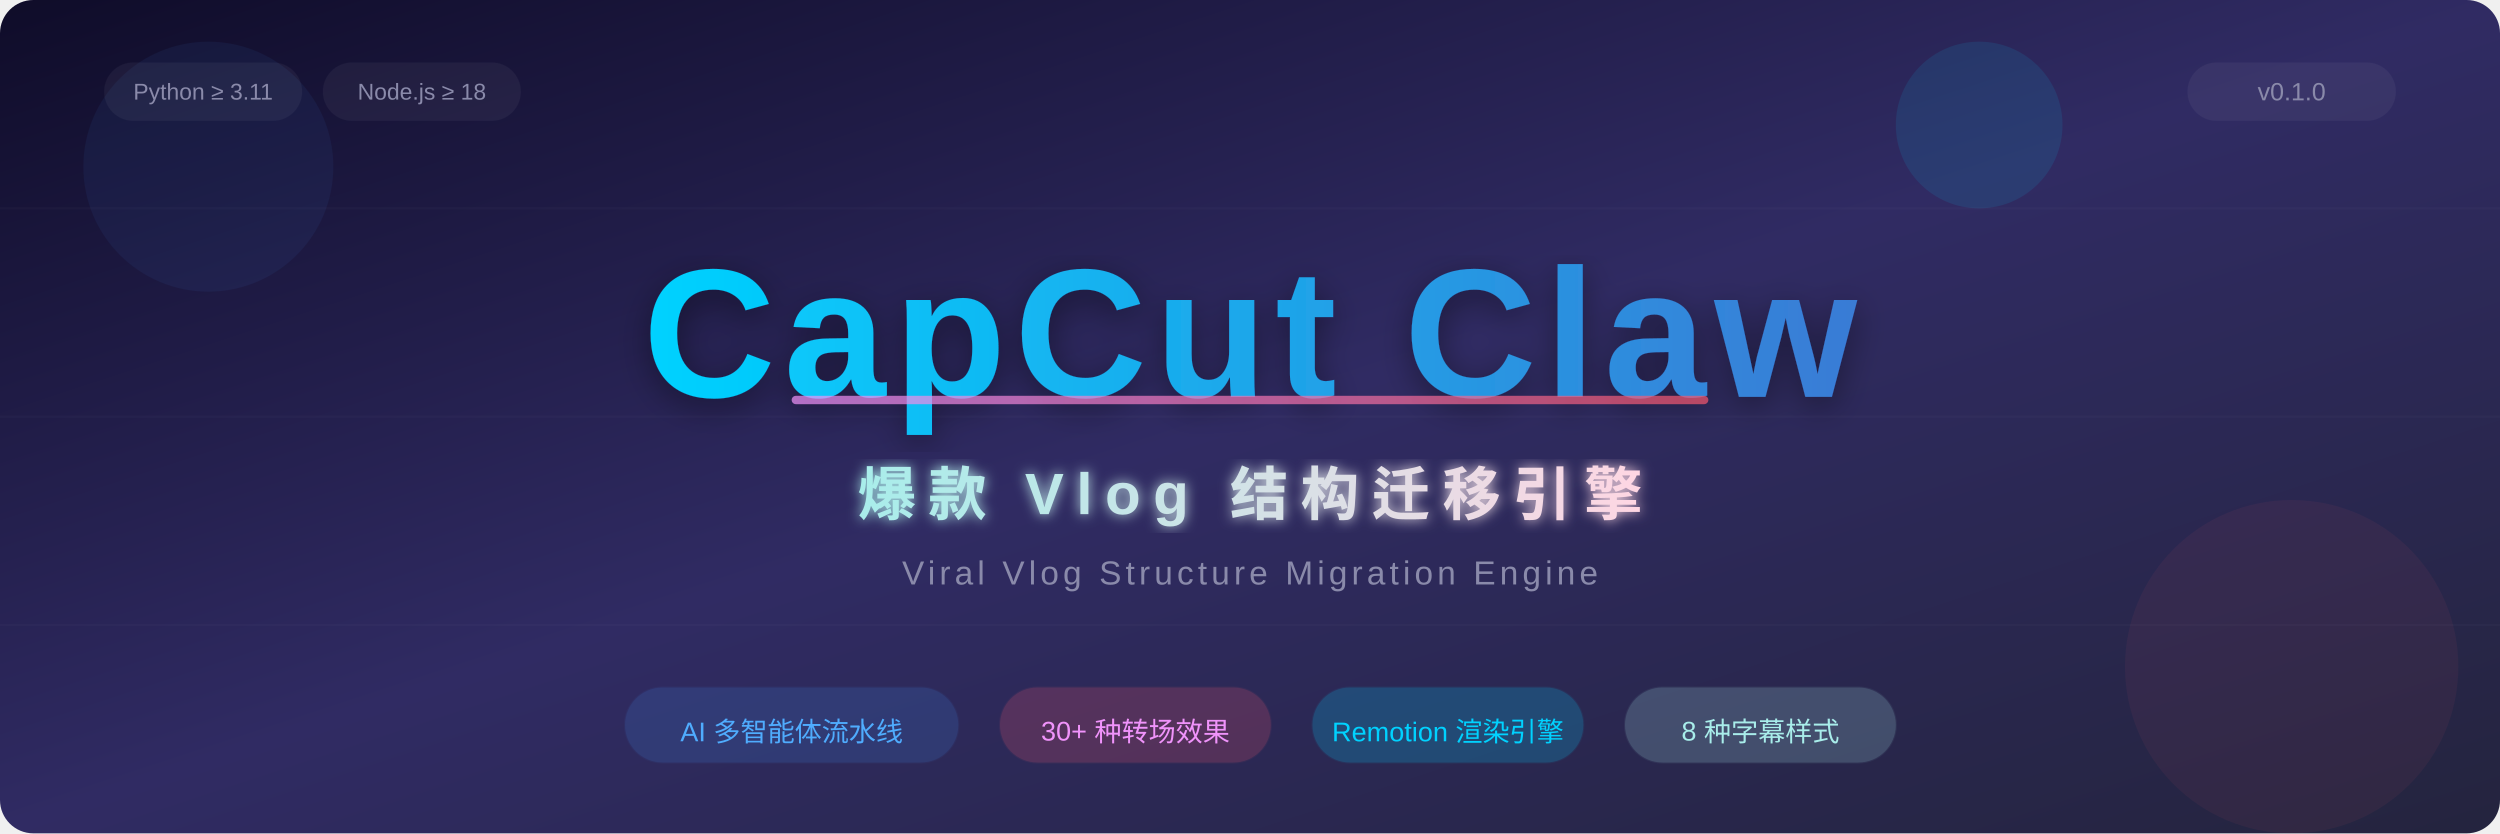
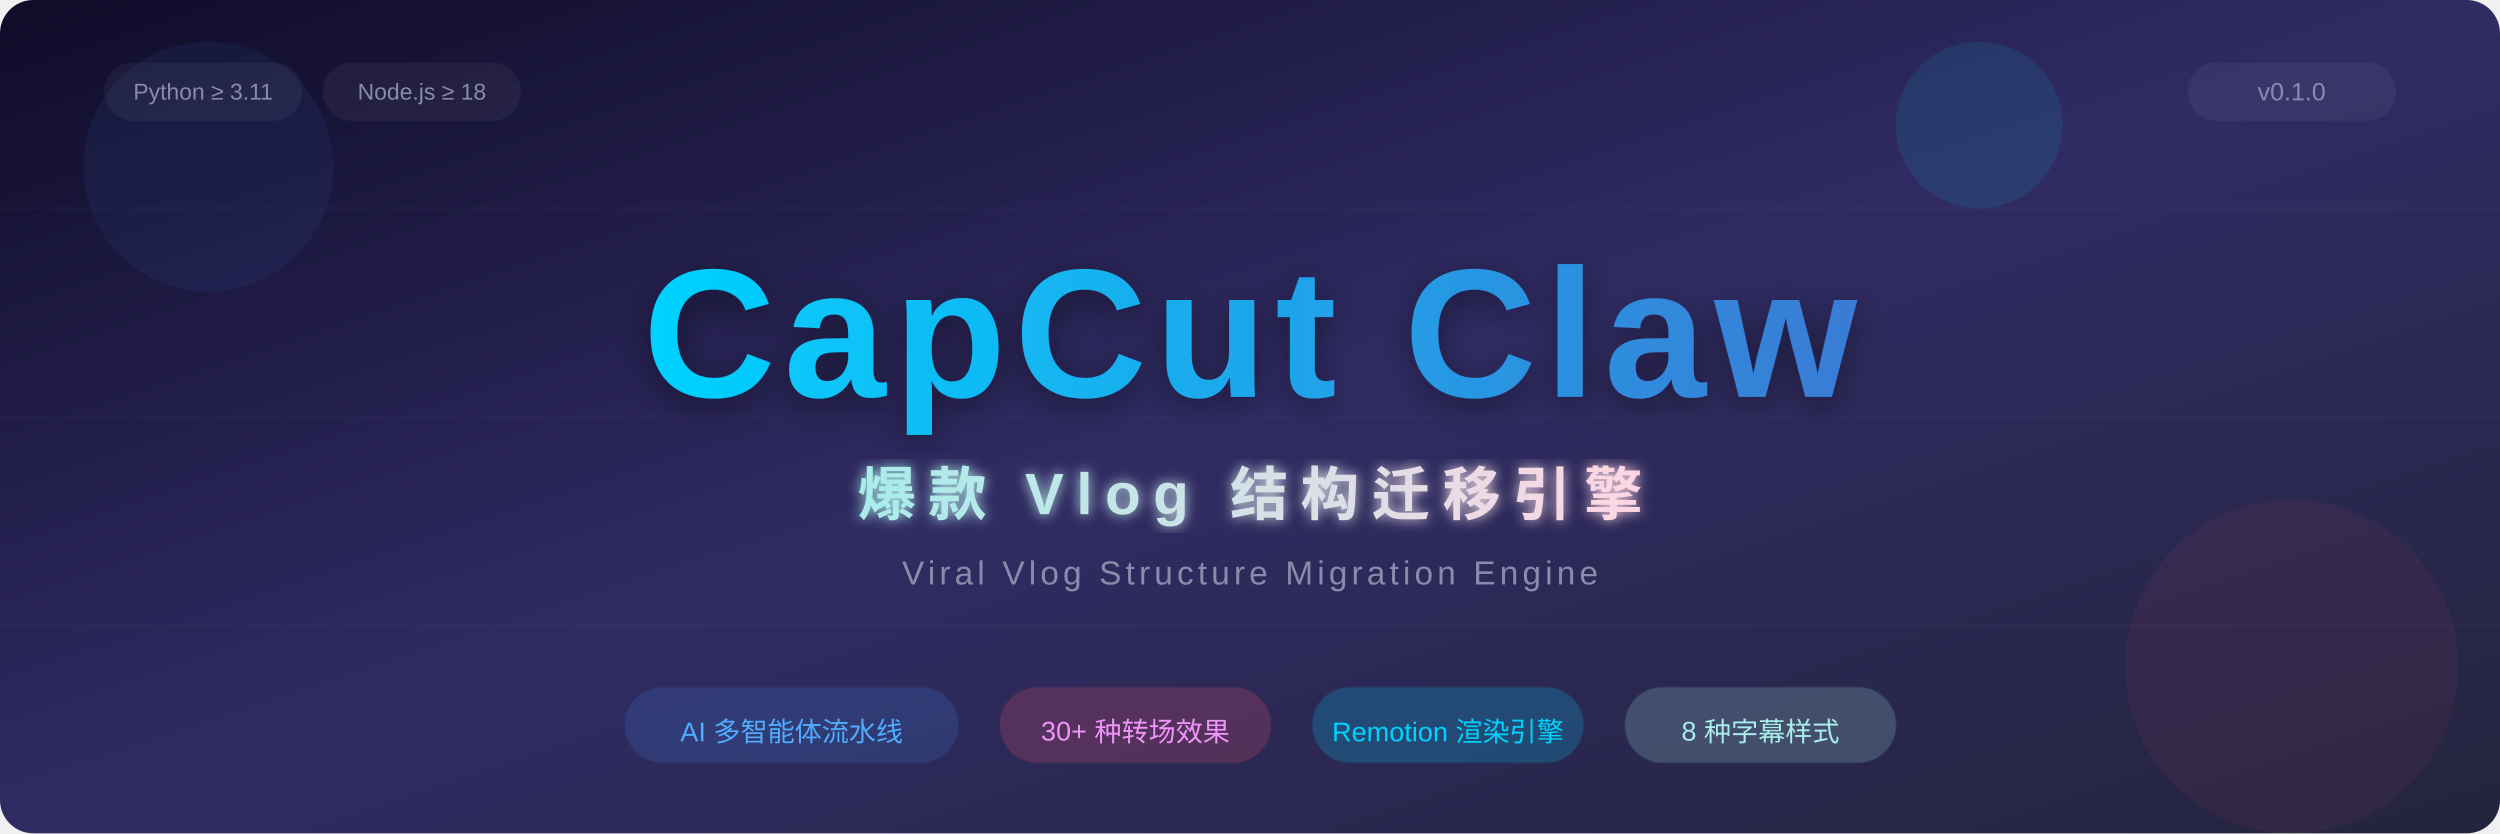
<svg xmlns="http://www.w3.org/2000/svg" viewBox="0 0 1200 400" width="1200" height="400">
  <defs>
    <linearGradient id="bg" x1="0%" y1="0%" x2="100%" y2="100%">
      <stop offset="0%" style="stop-color:#0f0c29" />
      <stop offset="50%" style="stop-color:#302b63" />
      <stop offset="100%" style="stop-color:#24243e" />
    </linearGradient>
    <linearGradient id="glow1" x1="0%" y1="0%" x2="100%" y2="0%">
      <stop offset="0%" style="stop-color:#00d2ff" />
      <stop offset="100%" style="stop-color:#3a7bd5" />
    </linearGradient>
    <linearGradient id="glow2" x1="0%" y1="0%" x2="100%" y2="0%">
      <stop offset="0%" style="stop-color:#f093fb" />
      <stop offset="100%" style="stop-color:#f5576c" />
    </linearGradient>
    <linearGradient id="accent" x1="0%" y1="0%" x2="100%" y2="0%">
      <stop offset="0%" style="stop-color:#4facfe" />
      <stop offset="100%" style="stop-color:#00f2fe" />
    </linearGradient>
    <linearGradient id="subtitle" x1="0%" y1="0%" x2="100%" y2="0%">
      <stop offset="0%" style="stop-color:#a8edea" />
      <stop offset="100%" style="stop-color:#fed6e3" />
    </linearGradient>
    <filter id="shadow">
      <feDropShadow dx="0" dy="4" stdDeviation="8" flood-color="#000" flood-opacity="0.4" />
    </filter>
    <filter id="neon">
      <feGaussianBlur stdDeviation="3" result="blur" />
      <feMerge>
        <feMergeNode in="blur" />
        <feMergeNode in="SourceGraphic" />
      </feMerge>
    </filter>
  </defs>
  <rect width="1200" height="400" fill="url(#bg)" rx="16" />
  <circle cx="100" cy="80" r="60" fill="#3a7bd5" opacity="0.08" />
  <circle cx="1100" cy="320" r="80" fill="#f5576c" opacity="0.06" />
  <circle cx="950" cy="60" r="40" fill="#00d2ff" opacity="0.1" />
  <line x1="0" y1="100" x2="1200" y2="100" stroke="#ffffff" stroke-opacity="0.02" stroke-width="1" />
  <line x1="0" y1="200" x2="1200" y2="200" stroke="#ffffff" stroke-opacity="0.02" stroke-width="1" />
  <line x1="0" y1="300" x2="1200" y2="300" stroke="#ffffff" stroke-opacity="0.02" stroke-width="1" />
  <text x="600" y="160" text-anchor="middle" dominant-baseline="central" font-family="'Segoe UI', Arial, Helvetica, sans-serif" font-size="88" font-weight="900" fill="url(#glow1)" filter="url(#shadow)" letter-spacing="4">
    CapCut Claw
  </text>
-   <rect x="380" y="190" width="440" height="4" rx="2" fill="url(#glow2)" opacity="0.7" />
  <text x="600" y="235" text-anchor="middle" dominant-baseline="central" font-family="'Segoe UI', 'PingFang SC', 'Microsoft YaHei', Arial, sans-serif" font-size="28" font-weight="600" fill="url(#subtitle)" filter="url(#neon)" letter-spacing="6">
    爆款 Vlog 结构迁移引擎
  </text>
  <text x="600" y="275" text-anchor="middle" dominant-baseline="central" font-family="'Segoe UI', Arial, Helvetica, sans-serif" font-size="16" fill="#8a8aaa" letter-spacing="2">
    Viral Vlog Structure Migration Engine
  </text>
  <g transform="translate(300, 330)">
    <rect x="0" y="0" width="160" height="36" rx="18" fill="#3a7bd5" opacity="0.2" stroke="#3a7bd5" stroke-width="1" stroke-opacity="0.3" />
    <text x="80" y="18" text-anchor="middle" dominant-baseline="central" font-family="'Segoe UI', Arial, sans-serif" font-size="13" fill="#4facfe" font-weight="500">AI 多智能体流水线</text>
  </g>
  <g transform="translate(480, 330)">
    <rect x="0" y="0" width="130" height="36" rx="18" fill="#f5576c" opacity="0.2" stroke="#f5576c" stroke-width="1" stroke-opacity="0.3" />
    <text x="65" y="18" text-anchor="middle" dominant-baseline="central" font-family="'Segoe UI', Arial, sans-serif" font-size="13" fill="#f093fb" font-weight="500">30+ 种转场效果</text>
  </g>
  <g transform="translate(630, 330)">
    <rect x="0" y="0" width="130" height="36" rx="18" fill="#00d2ff" opacity="0.2" stroke="#00d2ff" stroke-width="1" stroke-opacity="0.3" />
    <text x="65" y="18" text-anchor="middle" dominant-baseline="central" font-family="'Segoe UI', Arial, sans-serif" font-size="13" fill="#00d2ff" font-weight="500">Remotion 渲染引擎</text>
  </g>
  <g transform="translate(780, 330)">
    <rect x="0" y="0" width="130" height="36" rx="18" fill="#a8edea" opacity="0.2" stroke="#a8edea" stroke-width="1" stroke-opacity="0.3" />
    <text x="65" y="18" text-anchor="middle" dominant-baseline="central" font-family="'Segoe UI', Arial, sans-serif" font-size="13" fill="#a8edea" font-weight="500">8 种字幕样式</text>
  </g>
  <g transform="translate(1050, 30)">
    <rect x="0" y="0" width="100" height="28" rx="14" fill="#ffffff" opacity="0.05" stroke="#ffffff" stroke-width="0.5" stroke-opacity="0.1" />
    <text x="50" y="14" text-anchor="middle" dominant-baseline="central" font-family="'Segoe UI', Arial, sans-serif" font-size="12" fill="#8a8aaa">v0.1.0</text>
  </g>
  <g transform="translate(50, 30)">
    <rect x="0" y="0" width="95" height="28" rx="14" fill="#ffffff" opacity="0.05" stroke="#ffffff" stroke-width="0.5" stroke-opacity="0.1" />
    <text x="47.5" y="14" text-anchor="middle" dominant-baseline="central" font-family="'Segoe UI', Arial, sans-serif" font-size="11" fill="#8a8aaa">Python ≥ 3.11</text>
  </g>
  <g transform="translate(155, 30)">
    <rect x="0" y="0" width="95" height="28" rx="14" fill="#ffffff" opacity="0.05" stroke="#ffffff" stroke-width="0.5" stroke-opacity="0.1" />
    <text x="47.5" y="14" text-anchor="middle" dominant-baseline="central" font-family="'Segoe UI', Arial, sans-serif" font-size="11" fill="#8a8aaa">Node.js ≥ 18</text>
  </g>
</svg>
